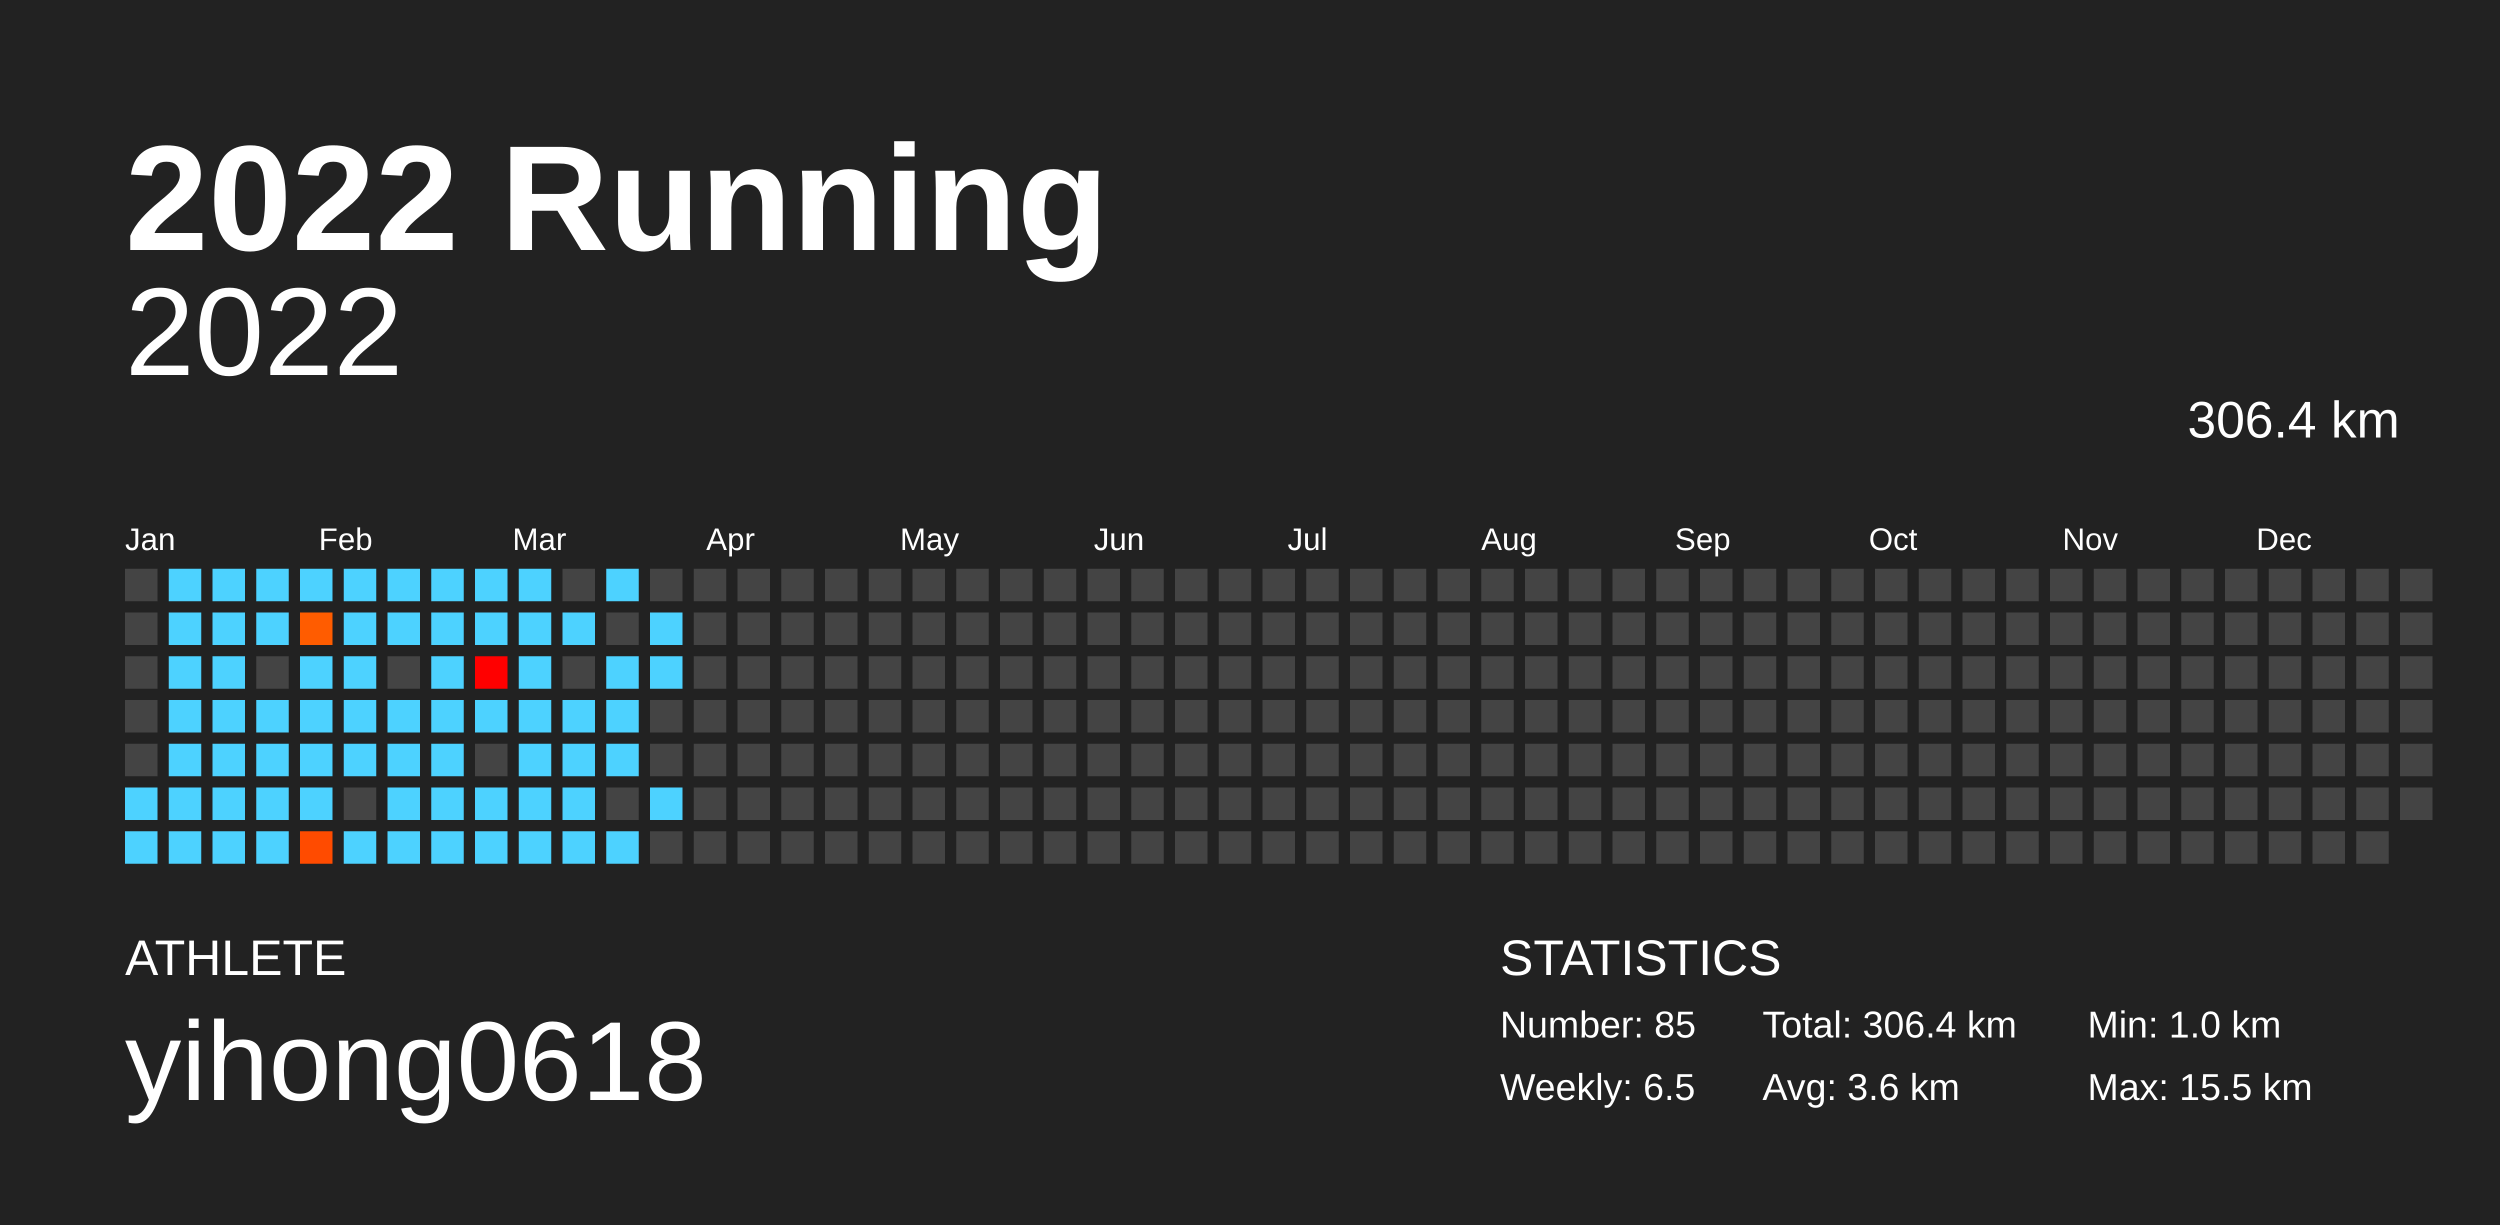
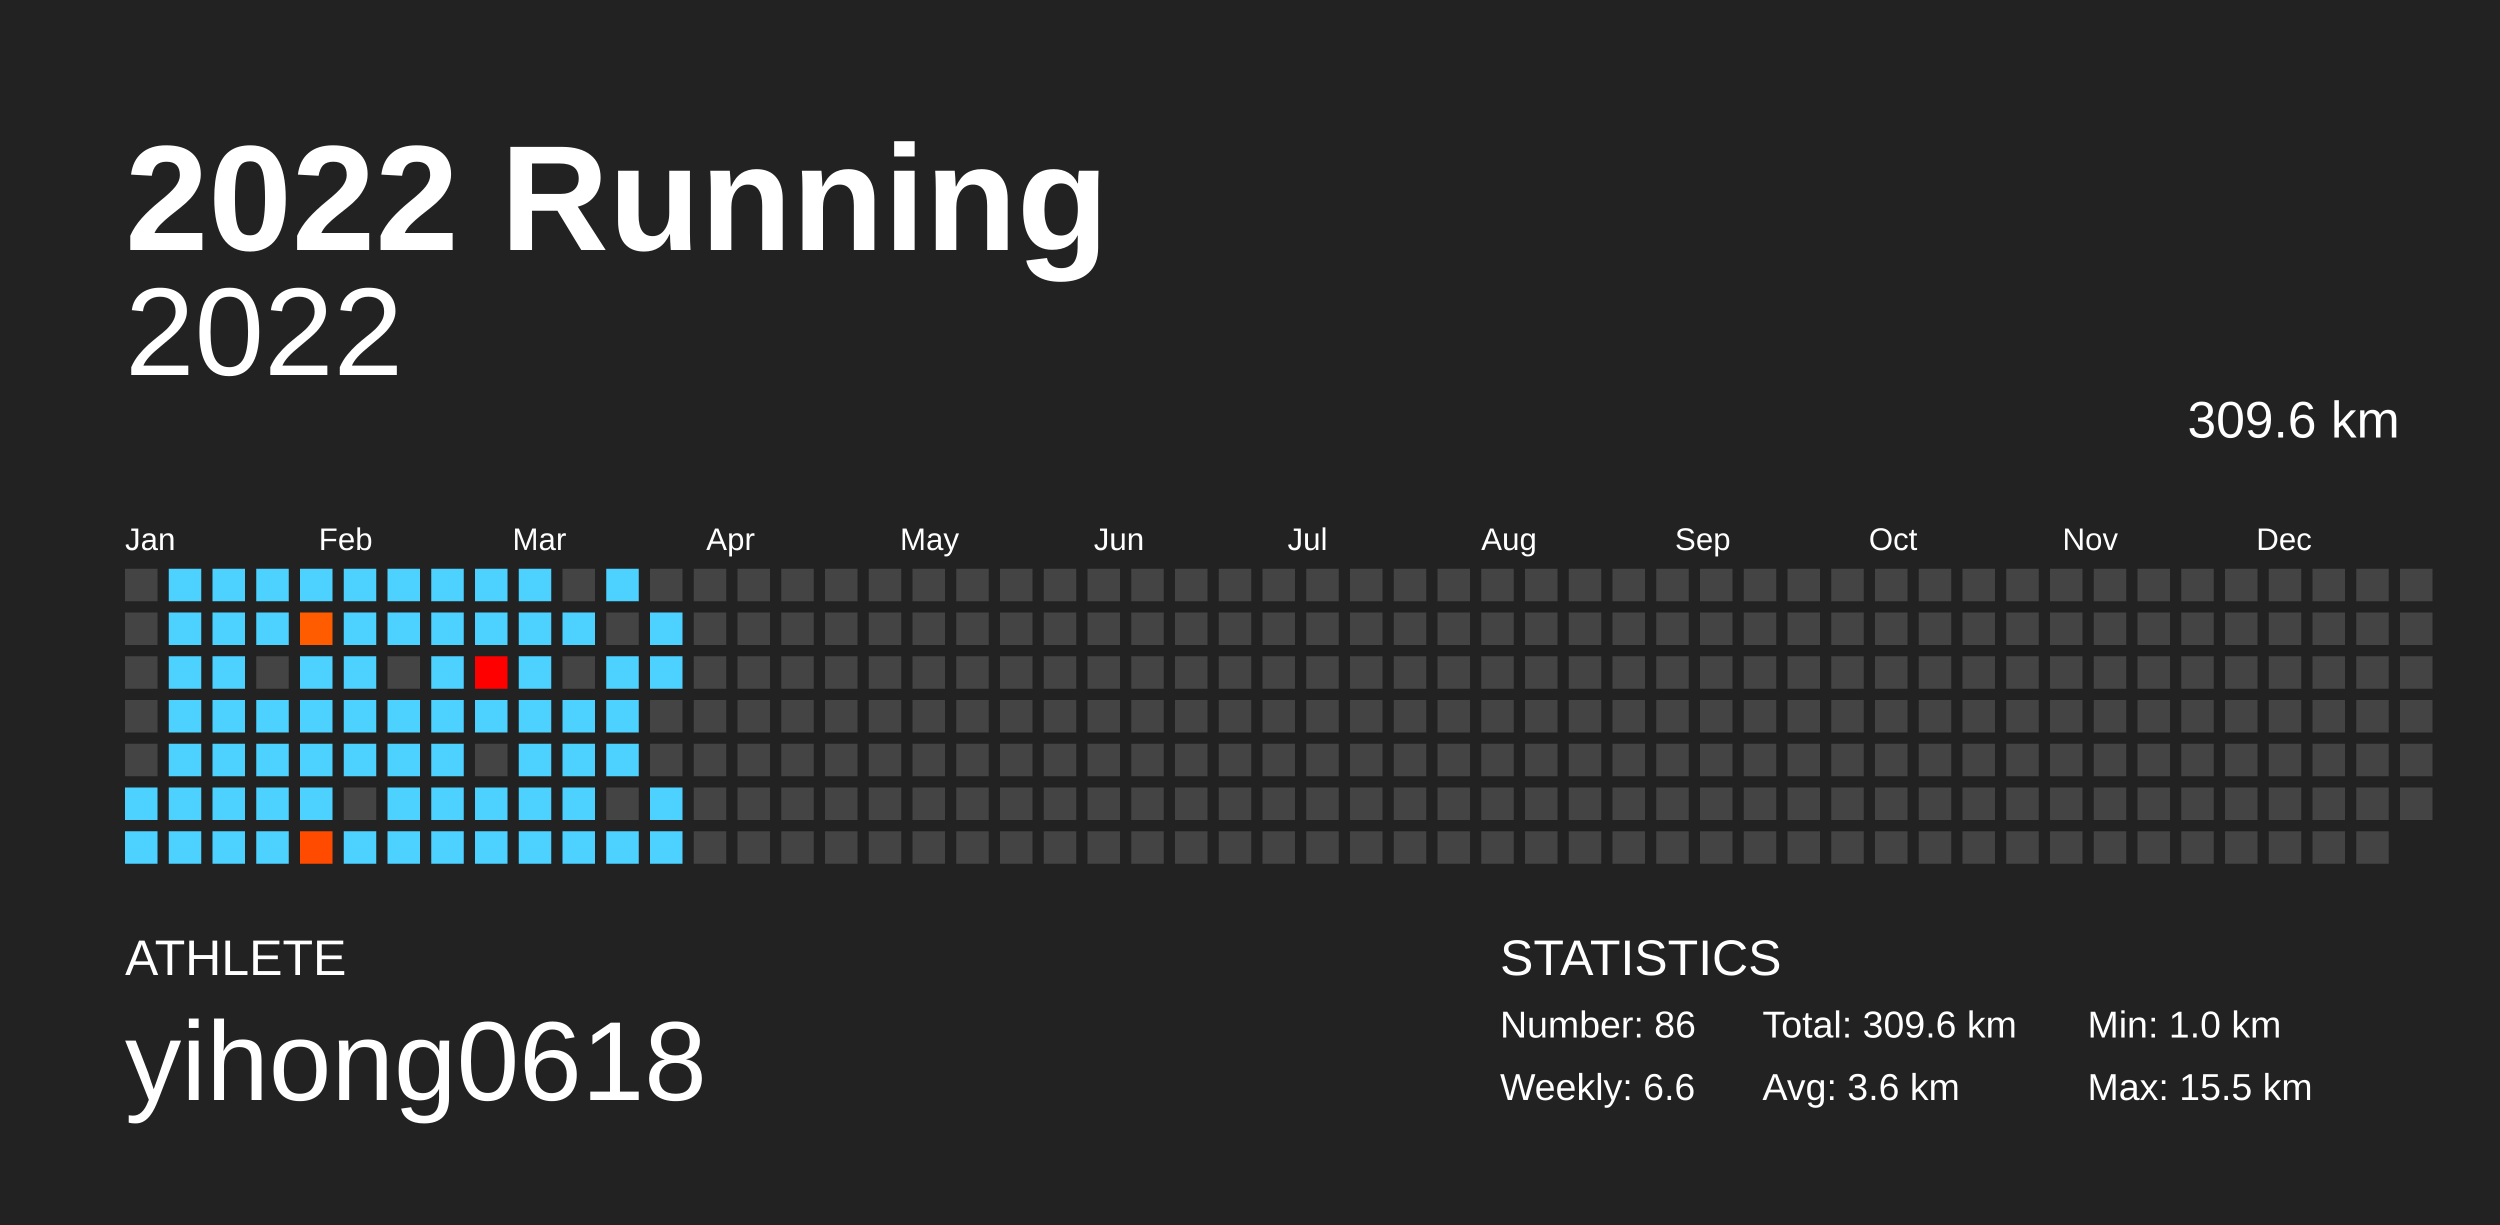
<svg xmlns="http://www.w3.org/2000/svg" baseProfile="full" height="98mm" version="1.1" viewBox="0,0,200,98" width="200mm">
  <defs />
  <rect fill="#222222" height="98" width="200" x="0" y="0" />
  <text fill="#FFFFFF" style="font-size:12px; font-family:Arial; font-weight:bold;" x="10" y="20">2022 Running</text>
  <text fill="#FFFFFF" style="font-size:4px; font-family:Arial" x="10" y="78">ATHLETE</text>
  <text fill="#FFFFFF" style="font-size:9px; font-family:Arial" x="10" y="88">yihong0618</text>
  <text fill="#FFFFFF" style="font-size:4px; font-family:Arial" x="120" y="78">STATISTICS</text>
-   <text fill="#FFFFFF" style="font-size:3px; font-family:Arial" x="120" y="83">Number: 85</text>
-   <text fill="#FFFFFF" style="font-size:3px; font-family:Arial" x="120" y="88">Weekly: 6.5</text>
-   <text fill="#FFFFFF" style="font-size:3px; font-family:Arial" x="141" y="83">Total: 306.4 km</text>
+   <text fill="#FFFFFF" style="font-size:3px; font-family:Arial" x="120" y="83">Number: 86</text>
+   <text fill="#FFFFFF" style="font-size:3px; font-family:Arial" x="120" y="88">Weekly: 6.6</text>
+   <text fill="#FFFFFF" style="font-size:3px; font-family:Arial" x="141" y="83">Total: 309.6 km</text>
  <text fill="#FFFFFF" style="font-size:3px; font-family:Arial" x="141" y="88">Avg: 3.6 km</text>
  <text fill="#FFFFFF" style="font-size:3px; font-family:Arial" x="167" y="83">Min: 1.0 km</text>
  <text fill="#FFFFFF" style="font-size:3px; font-family:Arial" x="167" y="88">Max: 15.5 km</text>
  <text alignment-baseline="hanging" fill="#FFFFFF" style="font-size:10.0px; font-family:Arial;" x="10" y="30">2022</text>
-   <text alignment-baseline="hanging" fill="#FFFFFF" style="font-size:4.125px; font-family:Arial;" x="175" y="35">306.4 km</text>
+   <text alignment-baseline="hanging" fill="#FFFFFF" style="font-size:4.125px; font-family:Arial;" x="175" y="35">309.6 km</text>
  <text fill="#FFFFFF" style="font-size:2.5px; font-family:Arial" x="10.0" y="44">Jan</text>
  <text fill="#FFFFFF" style="font-size:2.5px; font-family:Arial" x="25.5" y="44">Feb</text>
  <text fill="#FFFFFF" style="font-size:2.5px; font-family:Arial" x="41.0" y="44">Mar</text>
  <text fill="#FFFFFF" style="font-size:2.5px; font-family:Arial" x="56.5" y="44">Apr</text>
  <text fill="#FFFFFF" style="font-size:2.5px; font-family:Arial" x="72.0" y="44">May</text>
  <text fill="#FFFFFF" style="font-size:2.5px; font-family:Arial" x="87.5" y="44">Jun</text>
  <text fill="#FFFFFF" style="font-size:2.5px; font-family:Arial" x="103.0" y="44">Jul</text>
  <text fill="#FFFFFF" style="font-size:2.5px; font-family:Arial" x="118.5" y="44">Aug</text>
  <text fill="#FFFFFF" style="font-size:2.5px; font-family:Arial" x="134.0" y="44">Sep</text>
  <text fill="#FFFFFF" style="font-size:2.5px; font-family:Arial" x="149.5" y="44">Oct</text>
  <text fill="#FFFFFF" style="font-size:2.5px; font-family:Arial" x="165.0" y="44">Nov</text>
  <text fill="#FFFFFF" style="font-size:2.5px; font-family:Arial" x="180.5" y="44">Dec</text>
  <rect fill="#444444" height="2.6" width="2.6" x="10.0" y="45.5" />
  <rect fill="#444444" height="2.6" width="2.6" x="10.0" y="49.0" />
  <rect fill="#444444" height="2.6" width="2.6" x="10.0" y="52.5" />
  <rect fill="#444444" height="2.6" width="2.6" x="10.0" y="56.0" />
  <rect fill="#444444" height="2.6" width="2.6" x="10.0" y="59.5" />
  <rect fill="#4dd2ff" height="2.6" width="2.6" x="10.0" y="63.0" />
  <rect fill="#4dd2ff" height="2.6" width="2.6" x="10.0" y="66.5" />
  <rect fill="#4dd2ff" height="2.6" width="2.6" x="13.5" y="45.5" />
  <rect fill="#4dd2ff" height="2.6" width="2.6" x="13.5" y="49.0" />
  <rect fill="#4dd2ff" height="2.6" width="2.6" x="13.5" y="52.5" />
  <rect fill="#4dd2ff" height="2.6" width="2.6" x="13.5" y="56.0" />
  <rect fill="#4dd2ff" height="2.6" width="2.6" x="13.5" y="59.5" />
  <rect fill="#4dd2ff" height="2.6" width="2.6" x="13.5" y="63.0" />
  <rect fill="#4dd2ff" height="2.6" width="2.6" x="13.5" y="66.5" />
  <rect fill="#4dd2ff" height="2.6" width="2.6" x="17.0" y="45.5" />
  <rect fill="#4dd2ff" height="2.6" width="2.6" x="17.0" y="49.0" />
  <rect fill="#4dd2ff" height="2.6" width="2.6" x="17.0" y="52.5" />
  <rect fill="#4dd2ff" height="2.6" width="2.6" x="17.0" y="56.0" />
  <rect fill="#4dd2ff" height="2.6" width="2.6" x="17.0" y="59.5" />
  <rect fill="#4dd2ff" height="2.6" width="2.6" x="17.0" y="63.0" />
  <rect fill="#4dd2ff" height="2.6" width="2.6" x="17.0" y="66.5" />
  <rect fill="#4dd2ff" height="2.6" width="2.6" x="20.5" y="45.5" />
  <rect fill="#4dd2ff" height="2.6" width="2.6" x="20.5" y="49.0" />
  <rect fill="#444444" height="2.6" width="2.6" x="20.5" y="52.5" />
  <rect fill="#4dd2ff" height="2.6" width="2.6" x="20.5" y="56.0" />
  <rect fill="#4dd2ff" height="2.6" width="2.6" x="20.5" y="59.5" />
  <rect fill="#4dd2ff" height="2.6" width="2.6" x="20.5" y="63.0" />
  <rect fill="#4dd2ff" height="2.6" width="2.6" x="20.5" y="66.5" />
  <rect fill="#4dd2ff" height="2.6" width="2.6" x="24.0" y="45.5" />
  <rect fill="#ff5c00" height="2.6" width="2.6" x="24.0" y="49.0" />
  <rect fill="#4dd2ff" height="2.6" width="2.6" x="24.0" y="52.5" />
  <rect fill="#4dd2ff" height="2.6" width="2.6" x="24.0" y="56.0" />
  <rect fill="#4dd2ff" height="2.6" width="2.6" x="24.0" y="59.5" />
  <rect fill="#4dd2ff" height="2.6" width="2.6" x="24.0" y="63.0" />
  <rect fill="#ff4b00" height="2.6" width="2.6" x="24.0" y="66.5" />
  <rect fill="#4dd2ff" height="2.6" width="2.6" x="27.5" y="45.5" />
  <rect fill="#4dd2ff" height="2.6" width="2.6" x="27.5" y="49.0" />
  <rect fill="#4dd2ff" height="2.6" width="2.6" x="27.5" y="52.5" />
  <rect fill="#4dd2ff" height="2.6" width="2.6" x="27.5" y="56.0" />
  <rect fill="#4dd2ff" height="2.6" width="2.6" x="27.5" y="59.5" />
  <rect fill="#444444" height="2.6" width="2.6" x="27.5" y="63.0" />
  <rect fill="#4dd2ff" height="2.6" width="2.6" x="27.5" y="66.5" />
  <rect fill="#4dd2ff" height="2.6" width="2.6" x="31.0" y="45.5" />
  <rect fill="#4dd2ff" height="2.6" width="2.6" x="31.0" y="49.0" />
  <rect fill="#444444" height="2.6" width="2.6" x="31.0" y="52.5" />
  <rect fill="#4dd2ff" height="2.6" width="2.6" x="31.0" y="56.0" />
  <rect fill="#4dd2ff" height="2.6" width="2.6" x="31.0" y="59.5" />
  <rect fill="#4dd2ff" height="2.6" width="2.6" x="31.0" y="63.0" />
  <rect fill="#4dd2ff" height="2.6" width="2.6" x="31.0" y="66.5" />
  <rect fill="#4dd2ff" height="2.6" width="2.6" x="34.5" y="45.5" />
  <rect fill="#4dd2ff" height="2.6" width="2.6" x="34.5" y="49.0" />
  <rect fill="#4dd2ff" height="2.6" width="2.6" x="34.5" y="52.5" />
  <rect fill="#4dd2ff" height="2.6" width="2.6" x="34.5" y="56.0" />
  <rect fill="#4dd2ff" height="2.6" width="2.6" x="34.5" y="59.5" />
  <rect fill="#4dd2ff" height="2.6" width="2.6" x="34.5" y="63.0" />
  <rect fill="#4dd2ff" height="2.6" width="2.6" x="34.5" y="66.5" />
  <rect fill="#4dd2ff" height="2.6" width="2.6" x="38.0" y="45.5" />
  <rect fill="#4dd2ff" height="2.6" width="2.6" x="38.0" y="49.0" />
  <rect fill="#ff0000" height="2.6" width="2.6" x="38.0" y="52.5" />
  <rect fill="#4dd2ff" height="2.6" width="2.6" x="38.0" y="56.0" />
  <rect fill="#444444" height="2.6" width="2.6" x="38.0" y="59.5" />
  <rect fill="#4dd2ff" height="2.6" width="2.6" x="38.0" y="63.0" />
  <rect fill="#4dd2ff" height="2.6" width="2.6" x="38.0" y="66.5" />
  <rect fill="#4dd2ff" height="2.6" width="2.6" x="41.5" y="45.5" />
  <rect fill="#4dd2ff" height="2.6" width="2.6" x="41.5" y="49.0" />
  <rect fill="#4dd2ff" height="2.6" width="2.6" x="41.5" y="52.5" />
  <rect fill="#4dd2ff" height="2.6" width="2.6" x="41.5" y="56.0" />
  <rect fill="#4dd2ff" height="2.6" width="2.6" x="41.5" y="59.5" />
  <rect fill="#4dd2ff" height="2.6" width="2.6" x="41.5" y="63.0" />
  <rect fill="#4dd2ff" height="2.6" width="2.6" x="41.5" y="66.5" />
  <rect fill="#444444" height="2.6" width="2.6" x="45.0" y="45.5" />
  <rect fill="#4dd2ff" height="2.6" width="2.6" x="45.0" y="49.0" />
  <rect fill="#444444" height="2.6" width="2.6" x="45.0" y="52.5" />
  <rect fill="#4dd2ff" height="2.6" width="2.6" x="45.0" y="56.0" />
  <rect fill="#4dd2ff" height="2.6" width="2.6" x="45.0" y="59.5" />
  <rect fill="#4dd2ff" height="2.6" width="2.6" x="45.0" y="63.0" />
  <rect fill="#4dd2ff" height="2.6" width="2.6" x="45.0" y="66.5" />
  <rect fill="#4dd2ff" height="2.6" width="2.6" x="48.5" y="45.5" />
  <rect fill="#444444" height="2.6" width="2.6" x="48.5" y="49.0" />
  <rect fill="#4dd2ff" height="2.6" width="2.6" x="48.5" y="52.5" />
  <rect fill="#4dd2ff" height="2.6" width="2.6" x="48.5" y="56.0" />
  <rect fill="#4dd2ff" height="2.6" width="2.6" x="48.5" y="59.5" />
  <rect fill="#444444" height="2.6" width="2.6" x="48.5" y="63.0" />
  <rect fill="#4dd2ff" height="2.6" width="2.6" x="48.5" y="66.5" />
  <rect fill="#444444" height="2.6" width="2.6" x="52.0" y="45.5" />
  <rect fill="#4dd2ff" height="2.6" width="2.6" x="52.0" y="49.0" />
  <rect fill="#4dd2ff" height="2.6" width="2.6" x="52.0" y="52.5" />
  <rect fill="#444444" height="2.6" width="2.6" x="52.0" y="56.0" />
  <rect fill="#444444" height="2.6" width="2.6" x="52.0" y="59.5" />
  <rect fill="#4dd2ff" height="2.6" width="2.6" x="52.0" y="63.0" />
-   <rect fill="#444444" height="2.6" width="2.6" x="52.0" y="66.5" />
+   <rect fill="#4dd2ff" height="2.6" width="2.6" x="52.0" y="66.5" />
  <rect fill="#444444" height="2.6" width="2.6" x="55.5" y="45.5" />
  <rect fill="#444444" height="2.6" width="2.6" x="55.5" y="49.0" />
  <rect fill="#444444" height="2.6" width="2.6" x="55.5" y="52.5" />
  <rect fill="#444444" height="2.6" width="2.6" x="55.5" y="56.0" />
  <rect fill="#444444" height="2.6" width="2.6" x="55.5" y="59.5" />
  <rect fill="#444444" height="2.6" width="2.6" x="55.5" y="63.0" />
  <rect fill="#444444" height="2.6" width="2.6" x="55.5" y="66.5" />
  <rect fill="#444444" height="2.6" width="2.6" x="59.0" y="45.5" />
  <rect fill="#444444" height="2.6" width="2.6" x="59.0" y="49.0" />
  <rect fill="#444444" height="2.6" width="2.6" x="59.0" y="52.5" />
  <rect fill="#444444" height="2.6" width="2.6" x="59.0" y="56.0" />
  <rect fill="#444444" height="2.6" width="2.6" x="59.0" y="59.5" />
  <rect fill="#444444" height="2.6" width="2.6" x="59.0" y="63.0" />
  <rect fill="#444444" height="2.6" width="2.6" x="59.0" y="66.5" />
  <rect fill="#444444" height="2.6" width="2.6" x="62.5" y="45.5" />
  <rect fill="#444444" height="2.6" width="2.6" x="62.5" y="49.0" />
  <rect fill="#444444" height="2.6" width="2.6" x="62.5" y="52.5" />
  <rect fill="#444444" height="2.6" width="2.6" x="62.5" y="56.0" />
  <rect fill="#444444" height="2.6" width="2.6" x="62.5" y="59.5" />
  <rect fill="#444444" height="2.6" width="2.6" x="62.5" y="63.0" />
  <rect fill="#444444" height="2.6" width="2.6" x="62.5" y="66.5" />
  <rect fill="#444444" height="2.6" width="2.6" x="66.0" y="45.5" />
  <rect fill="#444444" height="2.6" width="2.6" x="66.0" y="49.0" />
  <rect fill="#444444" height="2.6" width="2.6" x="66.0" y="52.5" />
  <rect fill="#444444" height="2.6" width="2.6" x="66.0" y="56.0" />
  <rect fill="#444444" height="2.6" width="2.6" x="66.0" y="59.5" />
  <rect fill="#444444" height="2.6" width="2.6" x="66.0" y="63.0" />
  <rect fill="#444444" height="2.6" width="2.6" x="66.0" y="66.5" />
  <rect fill="#444444" height="2.6" width="2.6" x="69.5" y="45.5" />
  <rect fill="#444444" height="2.6" width="2.6" x="69.5" y="49.0" />
  <rect fill="#444444" height="2.6" width="2.6" x="69.5" y="52.5" />
  <rect fill="#444444" height="2.6" width="2.6" x="69.5" y="56.0" />
  <rect fill="#444444" height="2.6" width="2.6" x="69.5" y="59.5" />
  <rect fill="#444444" height="2.6" width="2.6" x="69.5" y="63.0" />
  <rect fill="#444444" height="2.6" width="2.6" x="69.5" y="66.5" />
  <rect fill="#444444" height="2.6" width="2.6" x="73.0" y="45.5" />
  <rect fill="#444444" height="2.6" width="2.6" x="73.0" y="49.0" />
  <rect fill="#444444" height="2.6" width="2.6" x="73.0" y="52.5" />
  <rect fill="#444444" height="2.6" width="2.6" x="73.0" y="56.0" />
  <rect fill="#444444" height="2.6" width="2.6" x="73.0" y="59.5" />
  <rect fill="#444444" height="2.6" width="2.6" x="73.0" y="63.0" />
  <rect fill="#444444" height="2.6" width="2.6" x="73.0" y="66.5" />
  <rect fill="#444444" height="2.6" width="2.6" x="76.5" y="45.5" />
  <rect fill="#444444" height="2.6" width="2.6" x="76.5" y="49.0" />
  <rect fill="#444444" height="2.6" width="2.6" x="76.5" y="52.5" />
  <rect fill="#444444" height="2.6" width="2.6" x="76.5" y="56.0" />
  <rect fill="#444444" height="2.6" width="2.6" x="76.5" y="59.5" />
  <rect fill="#444444" height="2.6" width="2.6" x="76.5" y="63.0" />
  <rect fill="#444444" height="2.6" width="2.6" x="76.5" y="66.5" />
  <rect fill="#444444" height="2.6" width="2.6" x="80.0" y="45.5" />
  <rect fill="#444444" height="2.6" width="2.6" x="80.0" y="49.0" />
  <rect fill="#444444" height="2.6" width="2.6" x="80.0" y="52.5" />
  <rect fill="#444444" height="2.6" width="2.6" x="80.0" y="56.0" />
  <rect fill="#444444" height="2.6" width="2.6" x="80.0" y="59.5" />
  <rect fill="#444444" height="2.6" width="2.6" x="80.0" y="63.0" />
  <rect fill="#444444" height="2.6" width="2.6" x="80.0" y="66.5" />
  <rect fill="#444444" height="2.6" width="2.6" x="83.5" y="45.5" />
  <rect fill="#444444" height="2.6" width="2.6" x="83.5" y="49.0" />
  <rect fill="#444444" height="2.6" width="2.6" x="83.5" y="52.5" />
  <rect fill="#444444" height="2.6" width="2.6" x="83.5" y="56.0" />
  <rect fill="#444444" height="2.6" width="2.6" x="83.5" y="59.5" />
  <rect fill="#444444" height="2.6" width="2.6" x="83.5" y="63.0" />
  <rect fill="#444444" height="2.6" width="2.6" x="83.5" y="66.5" />
  <rect fill="#444444" height="2.6" width="2.6" x="87.0" y="45.5" />
  <rect fill="#444444" height="2.6" width="2.6" x="87.0" y="49.0" />
  <rect fill="#444444" height="2.6" width="2.6" x="87.0" y="52.5" />
  <rect fill="#444444" height="2.6" width="2.6" x="87.0" y="56.0" />
  <rect fill="#444444" height="2.6" width="2.6" x="87.0" y="59.5" />
  <rect fill="#444444" height="2.6" width="2.6" x="87.0" y="63.0" />
  <rect fill="#444444" height="2.6" width="2.6" x="87.0" y="66.5" />
  <rect fill="#444444" height="2.6" width="2.6" x="90.5" y="45.5" />
  <rect fill="#444444" height="2.6" width="2.6" x="90.5" y="49.0" />
  <rect fill="#444444" height="2.6" width="2.6" x="90.5" y="52.5" />
  <rect fill="#444444" height="2.6" width="2.6" x="90.5" y="56.0" />
  <rect fill="#444444" height="2.6" width="2.6" x="90.5" y="59.5" />
  <rect fill="#444444" height="2.6" width="2.6" x="90.5" y="63.0" />
  <rect fill="#444444" height="2.6" width="2.6" x="90.5" y="66.5" />
  <rect fill="#444444" height="2.6" width="2.6" x="94.0" y="45.5" />
  <rect fill="#444444" height="2.6" width="2.6" x="94.0" y="49.0" />
  <rect fill="#444444" height="2.6" width="2.6" x="94.0" y="52.5" />
  <rect fill="#444444" height="2.6" width="2.6" x="94.0" y="56.0" />
  <rect fill="#444444" height="2.6" width="2.6" x="94.0" y="59.5" />
  <rect fill="#444444" height="2.6" width="2.6" x="94.0" y="63.0" />
  <rect fill="#444444" height="2.6" width="2.6" x="94.0" y="66.5" />
  <rect fill="#444444" height="2.6" width="2.6" x="97.5" y="45.5" />
  <rect fill="#444444" height="2.6" width="2.6" x="97.5" y="49.0" />
  <rect fill="#444444" height="2.6" width="2.6" x="97.5" y="52.5" />
  <rect fill="#444444" height="2.6" width="2.6" x="97.5" y="56.0" />
  <rect fill="#444444" height="2.6" width="2.6" x="97.5" y="59.5" />
  <rect fill="#444444" height="2.6" width="2.6" x="97.5" y="63.0" />
  <rect fill="#444444" height="2.6" width="2.6" x="97.5" y="66.5" />
  <rect fill="#444444" height="2.6" width="2.6" x="101.0" y="45.5" />
  <rect fill="#444444" height="2.6" width="2.6" x="101.0" y="49.0" />
  <rect fill="#444444" height="2.6" width="2.6" x="101.0" y="52.5" />
  <rect fill="#444444" height="2.6" width="2.6" x="101.0" y="56.0" />
  <rect fill="#444444" height="2.6" width="2.6" x="101.0" y="59.5" />
  <rect fill="#444444" height="2.6" width="2.6" x="101.0" y="63.0" />
  <rect fill="#444444" height="2.6" width="2.6" x="101.0" y="66.5" />
  <rect fill="#444444" height="2.6" width="2.6" x="104.5" y="45.5" />
  <rect fill="#444444" height="2.6" width="2.6" x="104.5" y="49.0" />
  <rect fill="#444444" height="2.6" width="2.6" x="104.5" y="52.5" />
  <rect fill="#444444" height="2.6" width="2.6" x="104.5" y="56.0" />
  <rect fill="#444444" height="2.6" width="2.6" x="104.5" y="59.5" />
  <rect fill="#444444" height="2.6" width="2.6" x="104.5" y="63.0" />
  <rect fill="#444444" height="2.6" width="2.6" x="104.5" y="66.5" />
  <rect fill="#444444" height="2.6" width="2.6" x="108.0" y="45.5" />
  <rect fill="#444444" height="2.6" width="2.6" x="108.0" y="49.0" />
  <rect fill="#444444" height="2.6" width="2.6" x="108.0" y="52.5" />
  <rect fill="#444444" height="2.6" width="2.6" x="108.0" y="56.0" />
  <rect fill="#444444" height="2.6" width="2.6" x="108.0" y="59.5" />
  <rect fill="#444444" height="2.6" width="2.6" x="108.0" y="63.0" />
  <rect fill="#444444" height="2.6" width="2.6" x="108.0" y="66.5" />
  <rect fill="#444444" height="2.6" width="2.6" x="111.5" y="45.5" />
  <rect fill="#444444" height="2.6" width="2.6" x="111.5" y="49.0" />
  <rect fill="#444444" height="2.6" width="2.6" x="111.5" y="52.5" />
  <rect fill="#444444" height="2.6" width="2.6" x="111.5" y="56.0" />
  <rect fill="#444444" height="2.6" width="2.6" x="111.5" y="59.5" />
  <rect fill="#444444" height="2.6" width="2.6" x="111.5" y="63.0" />
  <rect fill="#444444" height="2.6" width="2.6" x="111.5" y="66.5" />
  <rect fill="#444444" height="2.6" width="2.6" x="115.0" y="45.5" />
  <rect fill="#444444" height="2.6" width="2.6" x="115.0" y="49.0" />
  <rect fill="#444444" height="2.6" width="2.6" x="115.0" y="52.5" />
  <rect fill="#444444" height="2.6" width="2.6" x="115.0" y="56.0" />
  <rect fill="#444444" height="2.6" width="2.6" x="115.0" y="59.5" />
  <rect fill="#444444" height="2.6" width="2.6" x="115.0" y="63.0" />
  <rect fill="#444444" height="2.6" width="2.6" x="115.0" y="66.5" />
  <rect fill="#444444" height="2.6" width="2.6" x="118.5" y="45.5" />
  <rect fill="#444444" height="2.6" width="2.6" x="118.5" y="49.0" />
  <rect fill="#444444" height="2.6" width="2.6" x="118.5" y="52.5" />
  <rect fill="#444444" height="2.6" width="2.6" x="118.5" y="56.0" />
  <rect fill="#444444" height="2.6" width="2.6" x="118.5" y="59.5" />
  <rect fill="#444444" height="2.6" width="2.6" x="118.5" y="63.0" />
  <rect fill="#444444" height="2.6" width="2.6" x="118.5" y="66.5" />
  <rect fill="#444444" height="2.6" width="2.6" x="122.0" y="45.5" />
  <rect fill="#444444" height="2.6" width="2.6" x="122.0" y="49.0" />
  <rect fill="#444444" height="2.6" width="2.6" x="122.0" y="52.5" />
  <rect fill="#444444" height="2.6" width="2.6" x="122.0" y="56.0" />
  <rect fill="#444444" height="2.6" width="2.6" x="122.0" y="59.5" />
  <rect fill="#444444" height="2.6" width="2.6" x="122.0" y="63.0" />
  <rect fill="#444444" height="2.6" width="2.6" x="122.0" y="66.5" />
  <rect fill="#444444" height="2.6" width="2.6" x="125.5" y="45.5" />
  <rect fill="#444444" height="2.6" width="2.6" x="125.5" y="49.0" />
  <rect fill="#444444" height="2.6" width="2.6" x="125.5" y="52.5" />
  <rect fill="#444444" height="2.6" width="2.6" x="125.5" y="56.0" />
  <rect fill="#444444" height="2.6" width="2.6" x="125.5" y="59.5" />
  <rect fill="#444444" height="2.6" width="2.6" x="125.5" y="63.0" />
  <rect fill="#444444" height="2.6" width="2.6" x="125.5" y="66.5" />
  <rect fill="#444444" height="2.6" width="2.6" x="129.0" y="45.5" />
  <rect fill="#444444" height="2.6" width="2.6" x="129.0" y="49.0" />
  <rect fill="#444444" height="2.6" width="2.6" x="129.0" y="52.5" />
  <rect fill="#444444" height="2.6" width="2.6" x="129.0" y="56.0" />
  <rect fill="#444444" height="2.6" width="2.6" x="129.0" y="59.5" />
  <rect fill="#444444" height="2.6" width="2.6" x="129.0" y="63.0" />
  <rect fill="#444444" height="2.6" width="2.6" x="129.0" y="66.5" />
  <rect fill="#444444" height="2.6" width="2.6" x="132.5" y="45.5" />
  <rect fill="#444444" height="2.6" width="2.6" x="132.5" y="49.0" />
  <rect fill="#444444" height="2.6" width="2.6" x="132.5" y="52.5" />
  <rect fill="#444444" height="2.6" width="2.6" x="132.5" y="56.0" />
  <rect fill="#444444" height="2.6" width="2.6" x="132.5" y="59.5" />
  <rect fill="#444444" height="2.6" width="2.6" x="132.5" y="63.0" />
  <rect fill="#444444" height="2.6" width="2.6" x="132.5" y="66.5" />
  <rect fill="#444444" height="2.6" width="2.6" x="136.0" y="45.5" />
  <rect fill="#444444" height="2.6" width="2.6" x="136.0" y="49.0" />
  <rect fill="#444444" height="2.6" width="2.6" x="136.0" y="52.5" />
  <rect fill="#444444" height="2.6" width="2.6" x="136.0" y="56.0" />
  <rect fill="#444444" height="2.6" width="2.6" x="136.0" y="59.5" />
  <rect fill="#444444" height="2.6" width="2.6" x="136.0" y="63.0" />
  <rect fill="#444444" height="2.6" width="2.6" x="136.0" y="66.5" />
  <rect fill="#444444" height="2.6" width="2.6" x="139.5" y="45.5" />
  <rect fill="#444444" height="2.6" width="2.6" x="139.5" y="49.0" />
  <rect fill="#444444" height="2.6" width="2.6" x="139.5" y="52.5" />
  <rect fill="#444444" height="2.6" width="2.6" x="139.5" y="56.0" />
  <rect fill="#444444" height="2.6" width="2.6" x="139.5" y="59.5" />
  <rect fill="#444444" height="2.6" width="2.6" x="139.5" y="63.0" />
  <rect fill="#444444" height="2.6" width="2.6" x="139.5" y="66.5" />
  <rect fill="#444444" height="2.6" width="2.6" x="143.0" y="45.5" />
  <rect fill="#444444" height="2.6" width="2.6" x="143.0" y="49.0" />
  <rect fill="#444444" height="2.6" width="2.6" x="143.0" y="52.5" />
  <rect fill="#444444" height="2.6" width="2.6" x="143.0" y="56.0" />
  <rect fill="#444444" height="2.6" width="2.6" x="143.0" y="59.5" />
  <rect fill="#444444" height="2.6" width="2.6" x="143.0" y="63.0" />
  <rect fill="#444444" height="2.6" width="2.6" x="143.0" y="66.5" />
  <rect fill="#444444" height="2.6" width="2.6" x="146.5" y="45.5" />
  <rect fill="#444444" height="2.6" width="2.6" x="146.5" y="49.0" />
  <rect fill="#444444" height="2.6" width="2.6" x="146.5" y="52.5" />
  <rect fill="#444444" height="2.6" width="2.6" x="146.5" y="56.0" />
  <rect fill="#444444" height="2.6" width="2.6" x="146.5" y="59.5" />
  <rect fill="#444444" height="2.6" width="2.6" x="146.5" y="63.0" />
  <rect fill="#444444" height="2.6" width="2.6" x="146.5" y="66.5" />
  <rect fill="#444444" height="2.6" width="2.6" x="150.0" y="45.5" />
  <rect fill="#444444" height="2.6" width="2.6" x="150.0" y="49.0" />
  <rect fill="#444444" height="2.6" width="2.6" x="150.0" y="52.5" />
  <rect fill="#444444" height="2.6" width="2.6" x="150.0" y="56.0" />
  <rect fill="#444444" height="2.6" width="2.6" x="150.0" y="59.5" />
  <rect fill="#444444" height="2.6" width="2.6" x="150.0" y="63.0" />
  <rect fill="#444444" height="2.6" width="2.6" x="150.0" y="66.5" />
  <rect fill="#444444" height="2.6" width="2.6" x="153.5" y="45.5" />
  <rect fill="#444444" height="2.6" width="2.6" x="153.5" y="49.0" />
  <rect fill="#444444" height="2.6" width="2.6" x="153.5" y="52.5" />
  <rect fill="#444444" height="2.6" width="2.6" x="153.5" y="56.0" />
  <rect fill="#444444" height="2.6" width="2.6" x="153.5" y="59.5" />
  <rect fill="#444444" height="2.6" width="2.6" x="153.5" y="63.0" />
  <rect fill="#444444" height="2.6" width="2.6" x="153.5" y="66.5" />
  <rect fill="#444444" height="2.6" width="2.6" x="157.0" y="45.5" />
  <rect fill="#444444" height="2.6" width="2.6" x="157.0" y="49.0" />
  <rect fill="#444444" height="2.6" width="2.6" x="157.0" y="52.5" />
  <rect fill="#444444" height="2.6" width="2.6" x="157.0" y="56.0" />
  <rect fill="#444444" height="2.6" width="2.6" x="157.0" y="59.5" />
  <rect fill="#444444" height="2.6" width="2.6" x="157.0" y="63.0" />
  <rect fill="#444444" height="2.6" width="2.6" x="157.0" y="66.5" />
  <rect fill="#444444" height="2.6" width="2.6" x="160.5" y="45.5" />
  <rect fill="#444444" height="2.6" width="2.6" x="160.5" y="49.0" />
  <rect fill="#444444" height="2.6" width="2.6" x="160.5" y="52.5" />
  <rect fill="#444444" height="2.6" width="2.6" x="160.5" y="56.0" />
  <rect fill="#444444" height="2.6" width="2.6" x="160.5" y="59.5" />
  <rect fill="#444444" height="2.6" width="2.6" x="160.5" y="63.0" />
  <rect fill="#444444" height="2.6" width="2.6" x="160.5" y="66.5" />
  <rect fill="#444444" height="2.6" width="2.6" x="164.0" y="45.5" />
  <rect fill="#444444" height="2.6" width="2.6" x="164.0" y="49.0" />
  <rect fill="#444444" height="2.6" width="2.6" x="164.0" y="52.5" />
  <rect fill="#444444" height="2.6" width="2.6" x="164.0" y="56.0" />
  <rect fill="#444444" height="2.6" width="2.6" x="164.0" y="59.5" />
  <rect fill="#444444" height="2.6" width="2.6" x="164.0" y="63.0" />
  <rect fill="#444444" height="2.6" width="2.6" x="164.0" y="66.5" />
  <rect fill="#444444" height="2.6" width="2.6" x="167.5" y="45.5" />
  <rect fill="#444444" height="2.6" width="2.6" x="167.5" y="49.0" />
  <rect fill="#444444" height="2.6" width="2.6" x="167.5" y="52.5" />
  <rect fill="#444444" height="2.6" width="2.6" x="167.5" y="56.0" />
  <rect fill="#444444" height="2.6" width="2.6" x="167.5" y="59.5" />
  <rect fill="#444444" height="2.6" width="2.6" x="167.5" y="63.0" />
  <rect fill="#444444" height="2.6" width="2.6" x="167.5" y="66.5" />
  <rect fill="#444444" height="2.6" width="2.6" x="171.0" y="45.5" />
  <rect fill="#444444" height="2.6" width="2.6" x="171.0" y="49.0" />
  <rect fill="#444444" height="2.6" width="2.6" x="171.0" y="52.5" />
  <rect fill="#444444" height="2.6" width="2.6" x="171.0" y="56.0" />
  <rect fill="#444444" height="2.6" width="2.6" x="171.0" y="59.5" />
  <rect fill="#444444" height="2.6" width="2.6" x="171.0" y="63.0" />
  <rect fill="#444444" height="2.6" width="2.6" x="171.0" y="66.5" />
  <rect fill="#444444" height="2.6" width="2.6" x="174.5" y="45.5" />
  <rect fill="#444444" height="2.6" width="2.6" x="174.5" y="49.0" />
  <rect fill="#444444" height="2.6" width="2.6" x="174.5" y="52.5" />
  <rect fill="#444444" height="2.6" width="2.6" x="174.5" y="56.0" />
  <rect fill="#444444" height="2.6" width="2.6" x="174.5" y="59.5" />
  <rect fill="#444444" height="2.6" width="2.6" x="174.5" y="63.0" />
  <rect fill="#444444" height="2.6" width="2.6" x="174.5" y="66.5" />
  <rect fill="#444444" height="2.6" width="2.6" x="178.0" y="45.5" />
  <rect fill="#444444" height="2.6" width="2.6" x="178.0" y="49.0" />
  <rect fill="#444444" height="2.6" width="2.6" x="178.0" y="52.5" />
  <rect fill="#444444" height="2.6" width="2.6" x="178.0" y="56.0" />
  <rect fill="#444444" height="2.6" width="2.6" x="178.0" y="59.5" />
  <rect fill="#444444" height="2.6" width="2.6" x="178.0" y="63.0" />
  <rect fill="#444444" height="2.6" width="2.6" x="178.0" y="66.5" />
  <rect fill="#444444" height="2.6" width="2.6" x="181.5" y="45.5" />
  <rect fill="#444444" height="2.6" width="2.6" x="181.5" y="49.0" />
  <rect fill="#444444" height="2.6" width="2.6" x="181.5" y="52.5" />
  <rect fill="#444444" height="2.6" width="2.6" x="181.5" y="56.0" />
  <rect fill="#444444" height="2.6" width="2.6" x="181.5" y="59.5" />
  <rect fill="#444444" height="2.6" width="2.6" x="181.5" y="63.0" />
  <rect fill="#444444" height="2.6" width="2.6" x="181.5" y="66.5" />
  <rect fill="#444444" height="2.6" width="2.6" x="185.0" y="45.5" />
  <rect fill="#444444" height="2.6" width="2.6" x="185.0" y="49.0" />
  <rect fill="#444444" height="2.6" width="2.6" x="185.0" y="52.5" />
  <rect fill="#444444" height="2.6" width="2.6" x="185.0" y="56.0" />
  <rect fill="#444444" height="2.6" width="2.6" x="185.0" y="59.5" />
  <rect fill="#444444" height="2.6" width="2.6" x="185.0" y="63.0" />
  <rect fill="#444444" height="2.6" width="2.6" x="185.0" y="66.5" />
  <rect fill="#444444" height="2.6" width="2.6" x="188.5" y="45.5" />
  <rect fill="#444444" height="2.6" width="2.6" x="188.5" y="49.0" />
  <rect fill="#444444" height="2.6" width="2.6" x="188.5" y="52.5" />
  <rect fill="#444444" height="2.6" width="2.6" x="188.5" y="56.0" />
  <rect fill="#444444" height="2.6" width="2.6" x="188.5" y="59.5" />
  <rect fill="#444444" height="2.6" width="2.6" x="188.5" y="63.0" />
  <rect fill="#444444" height="2.6" width="2.6" x="188.5" y="66.5" />
  <rect fill="#444444" height="2.6" width="2.6" x="192.0" y="45.5" />
  <rect fill="#444444" height="2.6" width="2.6" x="192.0" y="49.0" />
  <rect fill="#444444" height="2.6" width="2.6" x="192.0" y="52.5" />
  <rect fill="#444444" height="2.6" width="2.6" x="192.0" y="56.0" />
  <rect fill="#444444" height="2.6" width="2.6" x="192.0" y="59.5" />
  <rect fill="#444444" height="2.6" width="2.6" x="192.0" y="63.0" />
</svg>
